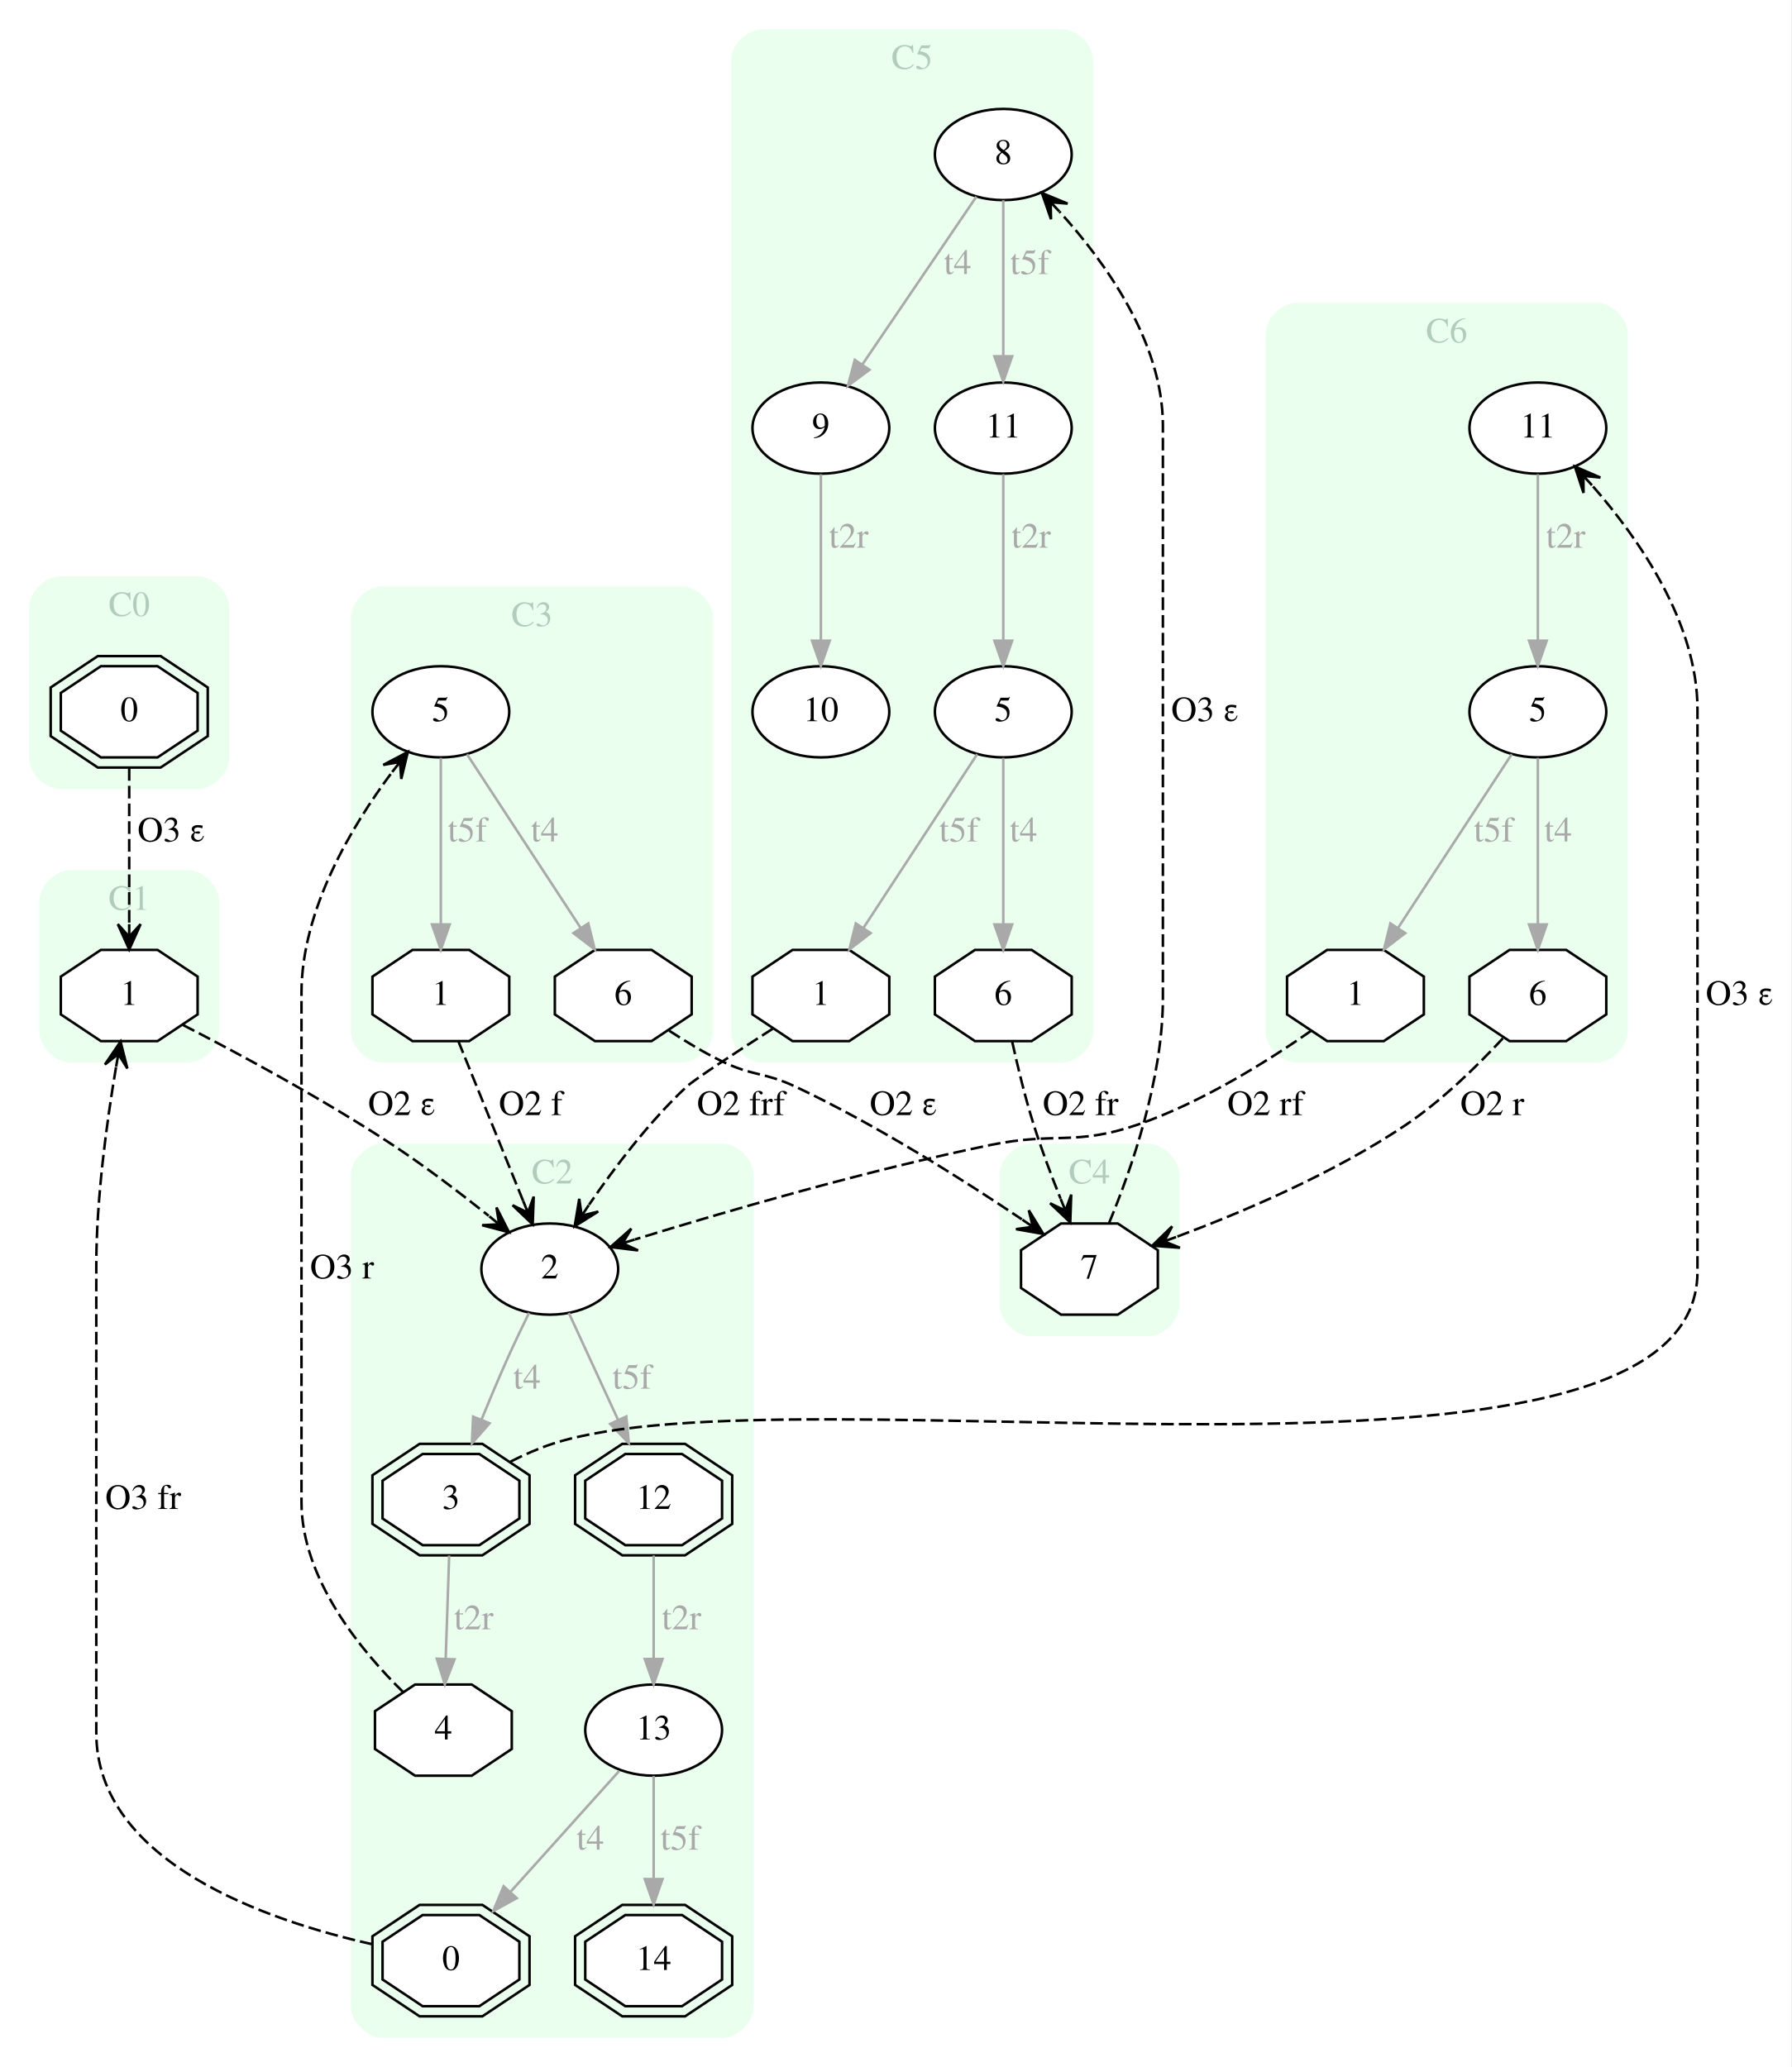
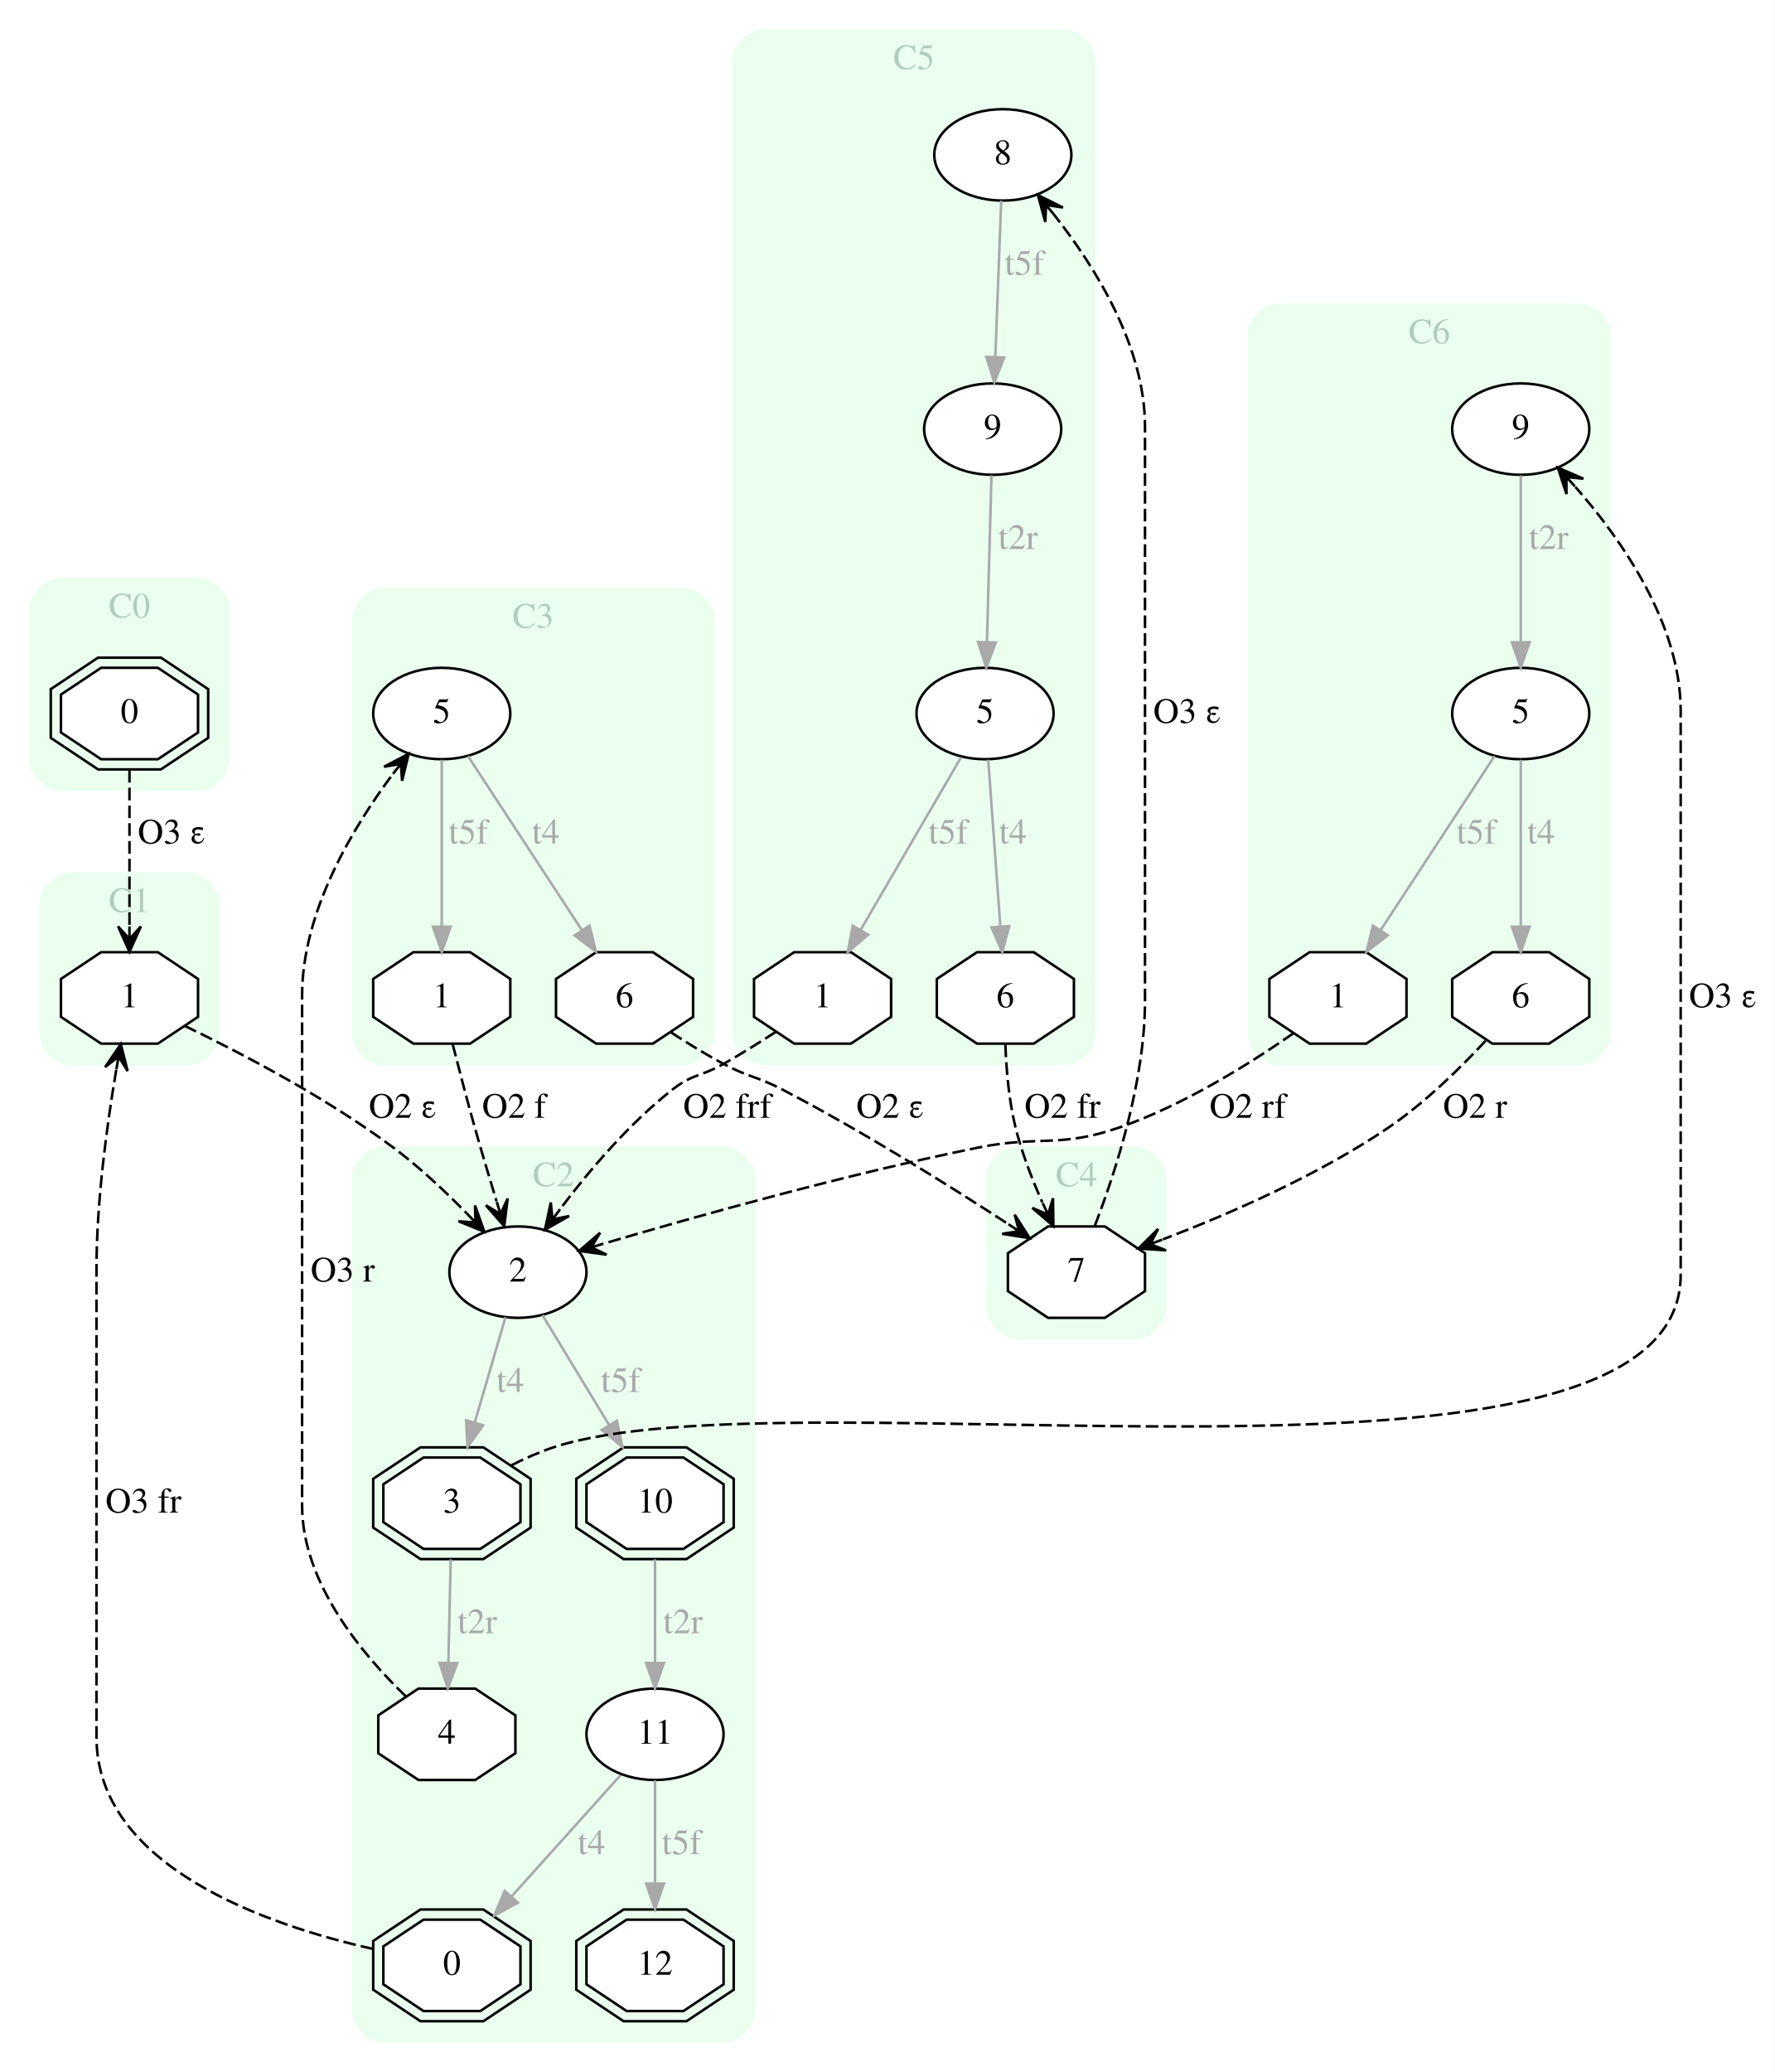
- <svg xmlns="http://www.w3.org/2000/svg" width="707pt" height="816pt" viewBox="0.00 0.00 707.00 816.00">
+ <svg xmlns="http://www.w3.org/2000/svg" width="699pt" height="816pt" viewBox="0.00 0.00 699.00 816.00">
  <g id="graph0" class="graph" transform="scale(1 1) rotate(0) translate(4 812)">
-     <polygon fill="white" stroke="transparent" points="-4,4 -4,-812 703,-812 703,4 -4,4" />
+     <polygon fill="white" stroke="transparent" points="-4,4 -4,-812 695,-812 695,4 -4,4" />
    <g id="clust1" class="cluster">
      <path fill="#eaffee" stroke="#eaffee" d="M20,-501C20,-501 74,-501 74,-501 80,-501 86,-507 86,-513 86,-513 86,-572 86,-572 86,-578 80,-584 74,-584 74,-584 20,-584 20,-584 14,-584 8,-578 8,-572 8,-572 8,-513 8,-513 8,-507 14,-501 20,-501" />
      <text text-anchor="middle" x="47" y="-568.8" font-family="Times,serif" font-size="14.00" fill="#b2ccbb">C0</text>
    </g>
    <g id="clust2" class="cluster">
      <path fill="#eaffee" stroke="#eaffee" d="M24,-393C24,-393 70,-393 70,-393 76,-393 82,-399 82,-405 82,-405 82,-456 82,-456 82,-462 76,-468 70,-468 70,-468 24,-468 24,-468 18,-468 12,-462 12,-456 12,-456 12,-405 12,-405 12,-399 18,-393 24,-393" />
      <text text-anchor="middle" x="47" y="-452.8" font-family="Times,serif" font-size="14.00" fill="#b2ccbb">C1</text>
    </g>
    <g id="clust3" class="cluster">
      <path fill="#eaffee" stroke="#eaffee" d="M147,-8C147,-8 281,-8 281,-8 287,-8 293,-14 293,-20 293,-20 293,-348 293,-348 293,-354 287,-360 281,-360 281,-360 147,-360 147,-360 141,-360 135,-354 135,-348 135,-348 135,-20 135,-20 135,-14 141,-8 147,-8" />
      <text text-anchor="middle" x="214" y="-344.8" font-family="Times,serif" font-size="14.00" fill="#b2ccbb">C2</text>
    </g>
    <g id="clust4" class="cluster">
      <path fill="#eaffee" stroke="#eaffee" d="M147,-393C147,-393 265,-393 265,-393 271,-393 277,-399 277,-405 277,-405 277,-568 277,-568 277,-574 271,-580 265,-580 265,-580 147,-580 147,-580 141,-580 135,-574 135,-568 135,-568 135,-405 135,-405 135,-399 141,-393 147,-393" />
      <text text-anchor="middle" x="206" y="-564.8" font-family="Times,serif" font-size="14.00" fill="#b2ccbb">C3</text>
    </g>
    <g id="clust5" class="cluster">
-       <path fill="#eaffee" stroke="#eaffee" d="M403,-285C403,-285 449,-285 449,-285 455,-285 461,-291 461,-297 461,-297 461,-348 461,-348 461,-354 455,-360 449,-360 449,-360 403,-360 403,-360 397,-360 391,-354 391,-348 391,-348 391,-297 391,-297 391,-291 397,-285 403,-285" />
-       <text text-anchor="middle" x="426" y="-344.8" font-family="Times,serif" font-size="14.00" fill="#b2ccbb">C4</text>
+       <path fill="#eaffee" stroke="#eaffee" d="M397,-285C397,-285 443,-285 443,-285 449,-285 455,-291 455,-297 455,-297 455,-348 455,-348 455,-354 449,-360 443,-360 443,-360 397,-360 397,-360 391,-360 385,-354 385,-348 385,-348 385,-297 385,-297 385,-291 391,-285 397,-285" />
+       <text text-anchor="middle" x="420" y="-344.8" font-family="Times,serif" font-size="14.00" fill="#b2ccbb">C4</text>
    </g>
    <g id="clust6" class="cluster">
      <path fill="#eaffee" stroke="#eaffee" d="M297,-393C297,-393 415,-393 415,-393 421,-393 427,-399 427,-405 427,-405 427,-788 427,-788 427,-794 421,-800 415,-800 415,-800 297,-800 297,-800 291,-800 285,-794 285,-788 285,-788 285,-405 285,-405 285,-399 291,-393 297,-393" />
      <text text-anchor="middle" x="356" y="-784.8" font-family="Times,serif" font-size="14.00" fill="#b2ccbb">C5</text>
    </g>
    <g id="clust7" class="cluster">
-       <path fill="#eaffee" stroke="#eaffee" d="M508,-393C508,-393 626,-393 626,-393 632,-393 638,-399 638,-405 638,-405 638,-680 638,-680 638,-686 632,-692 626,-692 626,-692 508,-692 508,-692 502,-692 496,-686 496,-680 496,-680 496,-405 496,-405 496,-399 502,-393 508,-393" />
-       <text text-anchor="middle" x="567" y="-676.8" font-family="Times,serif" font-size="14.00" fill="#b2ccbb">C6</text>
+       <path fill="#eaffee" stroke="#eaffee" d="M500,-393C500,-393 618,-393 618,-393 624,-393 630,-399 630,-405 630,-405 630,-680 630,-680 630,-686 624,-692 618,-692 618,-692 500,-692 500,-692 494,-692 488,-686 488,-680 488,-680 488,-405 488,-405 488,-399 494,-393 500,-393" />
+       <text text-anchor="middle" x="559" y="-676.8" font-family="Times,serif" font-size="14.00" fill="#b2ccbb">C6</text>
    </g>
    <g id="node1" class="node">
      <polygon fill="white" stroke="black" points="74,-523.54 74,-538.46 58.18,-549 35.82,-549 20,-538.46 20,-523.54 35.82,-513 58.18,-513 74,-523.54" />
      <polygon fill="none" stroke="black" points="78,-521.4 78,-540.6 59.39,-553 34.61,-553 16,-540.6 16,-521.4 34.61,-509 59.39,-509 78,-521.4" />
      <text text-anchor="middle" x="47" y="-527.3" font-family="Times,serif" font-size="14.00">0</text>
    </g>
    <g id="node2" class="node">
      <polygon fill="white" stroke="black" points="74,-411.54 74,-426.46 58.18,-437 35.82,-437 20,-426.46 20,-411.54 35.82,-401 58.18,-401 74,-411.54" />
      <text text-anchor="middle" x="47" y="-415.3" font-family="Times,serif" font-size="14.00">1</text>
    </g>
-     <g id="edge18" class="edge">
+     <g id="edge16" class="edge">
      <path fill="none" stroke="black" stroke-dasharray="5,2" d="M47,-508.79C47,-491.28 47,-466.3 47,-447.3" />
      <polygon fill="black" stroke="black" points="47,-437.17 51.5,-447.17 47,-442.17 47,-447.17 47,-447.17 47,-447.17 47,-442.17 42.5,-447.17 47,-437.17 47,-437.17" />
      <text text-anchor="middle" x="63.5" y="-479.8" font-family="Times,serif" font-size="14.00">O3 ε</text>
    </g>
    <g id="node3" class="node">
-       <ellipse fill="white" stroke="black" cx="213" cy="-311" rx="27" ry="18" />
-       <text text-anchor="middle" x="213" y="-307.3" font-family="Times,serif" font-size="14.00">2</text>
-     </g>
-     <g id="edge19" class="edge">
-       <path fill="none" stroke="black" stroke-dasharray="5,2" d="M68.26,-407.34C89.68,-396.33 123.4,-378.23 151,-360 163.94,-351.45 177.65,-341 188.87,-332.04" />
-       <polygon fill="black" stroke="black" points="196.92,-325.53 191.97,-335.32 193.03,-328.67 189.14,-331.82 189.14,-331.82 189.14,-331.82 193.03,-328.67 186.31,-328.32 196.92,-325.53 196.92,-325.53" />
+       <ellipse fill="white" stroke="black" cx="200" cy="-311" rx="27" ry="18" />
+       <text text-anchor="middle" x="200" y="-307.3" font-family="Times,serif" font-size="14.00">2</text>
+     </g>
+     <g id="edge17" class="edge">
+       <path fill="none" stroke="black" stroke-dasharray="5,2" d="M68.73,-408C90.5,-397.51 124.51,-379.8 151,-360 161.18,-352.39 171.39,-342.78 179.83,-334.16" />
+       <polygon fill="black" stroke="black" points="186.76,-326.92 183.1,-337.26 183.3,-330.54 179.85,-334.15 179.85,-334.15 179.85,-334.15 183.3,-330.54 176.59,-331.04 186.76,-326.92 186.76,-326.92" />
      <text text-anchor="middle" x="154.5" y="-371.8" font-family="Times,serif" font-size="14.00">O2 ε</text>
    </g>
    <g id="node5" class="node">
      <polygon fill="white" stroke="black" points="201,-212.54 201,-227.46 185.18,-238 162.82,-238 147,-227.46 147,-212.54 162.82,-202 185.18,-202 201,-212.54" />
      <polygon fill="none" stroke="black" points="205,-210.4 205,-229.6 186.39,-242 161.61,-242 143,-229.6 143,-210.4 161.61,-198 186.39,-198 205,-210.4" />
      <text text-anchor="middle" x="174" y="-216.3" font-family="Times,serif" font-size="14.00">3</text>
    </g>
    <g id="edge1" class="edge">
-       <path fill="none" stroke="darkgray" d="M204.82,-293.72C201.95,-287.86 198.75,-281.17 196,-275 192.64,-267.46 189.18,-259.24 186.04,-251.54" />
-       <polygon fill="darkgray" stroke="darkgray" points="189.24,-250.13 182.25,-242.16 182.75,-252.75 189.24,-250.13" />
-       <text text-anchor="middle" x="204" y="-263.8" font-family="Times,serif" font-size="14.00" fill="darkgray">t4</text>
+       <path fill="none" stroke="darkgray" d="M195.11,-293.26C191.7,-281.59 187.05,-265.68 182.99,-251.76" />
+       <polygon fill="darkgray" stroke="darkgray" points="186.32,-250.68 180.15,-242.06 179.6,-252.64 186.32,-250.68" />
+       <text text-anchor="middle" x="197" y="-263.8" font-family="Times,serif" font-size="14.00" fill="darkgray">t4</text>
    </g>
    <g id="node7" class="node">
      <polygon fill="white" stroke="black" points="281,-212.54 281,-227.46 265.18,-238 242.82,-238 227,-227.46 227,-212.54 242.82,-202 265.18,-202 281,-212.54" />
      <polygon fill="none" stroke="black" points="285,-210.4 285,-229.6 266.39,-242 241.61,-242 223,-229.6 223,-210.4 241.61,-198 266.39,-198 285,-210.4" />
-       <text text-anchor="middle" x="254" y="-216.3" font-family="Times,serif" font-size="14.00">12</text>
+       <text text-anchor="middle" x="254" y="-216.3" font-family="Times,serif" font-size="14.00">10</text>
    </g>
    <g id="edge2" class="edge">
-       <path fill="none" stroke="darkgray" d="M220.52,-293.68C225.93,-281.93 233.39,-265.74 239.89,-251.62" />
-       <polygon fill="darkgray" stroke="darkgray" points="243.2,-252.81 244.21,-242.26 236.84,-249.88 243.2,-252.81" />
-       <text text-anchor="middle" x="245.5" y="-263.8" font-family="Times,serif" font-size="14.00" fill="darkgray">t5f</text>
+       <path fill="none" stroke="darkgray" d="M209.65,-294.09C216.94,-282.08 227.15,-265.26 235.93,-250.78" />
+       <polygon fill="darkgray" stroke="darkgray" points="238.99,-252.49 241.18,-242.13 233,-248.86 238.99,-252.49" />
+       <text text-anchor="middle" x="240.5" y="-263.8" font-family="Times,serif" font-size="14.00" fill="darkgray">t5f</text>
    </g>
    <g id="node4" class="node">
      <polygon fill="white" stroke="black" points="201,-30.54 201,-45.46 185.18,-56 162.82,-56 147,-45.46 147,-30.54 162.82,-20 185.18,-20 201,-30.54" />
      <polygon fill="none" stroke="black" points="205,-28.4 205,-47.6 186.39,-60 161.61,-60 143,-47.6 143,-28.4 161.61,-16 186.39,-16 205,-28.4" />
      <text text-anchor="middle" x="174" y="-34.3" font-family="Times,serif" font-size="14.00">0</text>
    </g>
-     <g id="edge20" class="edge">
+     <g id="edge18" class="edge">
      <path fill="none" stroke="black" stroke-dasharray="5,2" d="M142.93,-44.47C101.68,-53.73 34,-76.73 34,-128 34,-312 34,-312 34,-312 34,-338.96 38.2,-369.5 41.82,-390.85" />
      <polygon fill="black" stroke="black" points="43.58,-400.82 37.41,-391.76 42.71,-395.9 41.84,-390.97 41.84,-390.97 41.84,-390.97 42.71,-395.9 46.27,-390.19 43.58,-400.82 43.58,-400.82" />
      <text text-anchor="middle" x="52.5" y="-216.3" font-family="Times,serif" font-size="14.00">O3 fr</text>
    </g>
    <g id="node6" class="node">
-       <polygon fill="white" stroke="black" points="198,-121.54 198,-136.46 182.18,-147 159.82,-147 144,-136.46 144,-121.54 159.82,-111 182.18,-111 198,-121.54" />
-       <text text-anchor="middle" x="171" y="-125.3" font-family="Times,serif" font-size="14.00">4</text>
+       <polygon fill="white" stroke="black" points="199,-121.54 199,-136.46 183.18,-147 160.82,-147 145,-136.46 145,-121.54 160.82,-111 183.18,-111 199,-121.54" />
+       <text text-anchor="middle" x="172" y="-125.3" font-family="Times,serif" font-size="14.00">4</text>
    </g>
    <g id="edge3" class="edge">
-       <path fill="none" stroke="darkgray" d="M173.29,-197.91C172.88,-185.78 172.36,-170.41 171.92,-157.36" />
-       <polygon fill="darkgray" stroke="darkgray" points="175.41,-156.94 171.58,-147.07 168.41,-157.18 175.41,-156.94" />
-       <text text-anchor="middle" x="183" y="-168.8" font-family="Times,serif" font-size="14.00" fill="darkgray">t2r</text>
-     </g>
-     <g id="node21" class="node">
-       <ellipse fill="white" stroke="black" cx="603" cy="-643" rx="27" ry="18" />
-       <text text-anchor="middle" x="603" y="-639.3" font-family="Times,serif" font-size="14.00">11</text>
-     </g>
-     <g id="edge21" class="edge">
-       <path fill="none" stroke="black" stroke-dasharray="5,2" d="M197.54,-235.01C202.81,-237.68 208.48,-240.19 214,-242 310.53,-273.6 666,-208.43 666,-310 666,-532 666,-532 666,-532 666,-566.19 642.79,-599.4 624.55,-620.22" />
-       <polygon fill="black" stroke="black" points="617.61,-627.83 621.02,-617.41 620.98,-624.14 624.35,-620.44 624.35,-620.44 624.35,-620.44 620.98,-624.14 627.67,-623.48 617.61,-627.83 617.61,-627.83" />
-       <text text-anchor="middle" x="682.5" y="-415.3" font-family="Times,serif" font-size="14.00">O3 ε</text>
+       <path fill="none" stroke="darkgray" d="M173.53,-197.91C173.25,-185.78 172.91,-170.41 172.61,-157.36" />
+       <polygon fill="darkgray" stroke="darkgray" points="176.11,-156.99 172.38,-147.07 169.11,-157.14 176.11,-156.99" />
+       <text text-anchor="middle" x="184" y="-168.8" font-family="Times,serif" font-size="14.00" fill="darkgray">t2r</text>
+     </g>
+     <g id="node19" class="node">
+       <ellipse fill="white" stroke="black" cx="595" cy="-643" rx="27" ry="18" />
+       <text text-anchor="middle" x="595" y="-639.3" font-family="Times,serif" font-size="14.00">9</text>
+     </g>
+     <g id="edge19" class="edge">
+       <path fill="none" stroke="black" stroke-dasharray="5,2" d="M197.55,-235C202.82,-237.67 208.49,-240.19 214,-242 308.82,-273.18 658,-210.18 658,-310 658,-532 658,-532 658,-532 658,-566.19 634.79,-599.4 616.55,-620.22" />
+       <polygon fill="black" stroke="black" points="609.61,-627.83 613.02,-617.41 612.98,-624.14 616.35,-620.44 616.35,-620.44 616.35,-620.44 612.98,-624.14 619.67,-623.48 609.61,-627.83 609.61,-627.83" />
+       <text text-anchor="middle" x="674.5" y="-415.3" font-family="Times,serif" font-size="14.00">O3 ε</text>
    </g>
    <g id="node10" class="node">
      <ellipse fill="white" stroke="black" cx="170" cy="-531" rx="27" ry="18" />
      <text text-anchor="middle" x="170" y="-527.3" font-family="Times,serif" font-size="14.00">5</text>
    </g>
-     <g id="edge22" class="edge">
-       <path fill="none" stroke="black" stroke-dasharray="5,2" d="M155.1,-144.03C138.55,-160.27 115,-188.7 115,-219 115,-420 115,-420 115,-420 115,-452.84 134.85,-485.93 150.7,-507.11" />
+     <g id="edge20" class="edge">
+       <path fill="none" stroke="black" stroke-dasharray="5,2" d="M155.82,-143.97C138.97,-160.16 115,-188.54 115,-219 115,-420 115,-420 115,-420 115,-452.84 134.85,-485.93 150.7,-507.11" />
      <polygon fill="black" stroke="black" points="156.97,-515.15 147.27,-510.03 153.89,-511.21 150.82,-507.26 150.82,-507.26 150.82,-507.26 153.89,-511.21 154.38,-504.5 156.97,-515.15 156.97,-515.15" />
      <text text-anchor="middle" x="131" y="-307.3" font-family="Times,serif" font-size="14.00">O3 r</text>
    </g>
    <g id="node8" class="node">
      <ellipse fill="white" stroke="black" cx="254" cy="-129" rx="27" ry="18" />
-       <text text-anchor="middle" x="254" y="-125.3" font-family="Times,serif" font-size="14.00">13</text>
+       <text text-anchor="middle" x="254" y="-125.3" font-family="Times,serif" font-size="14.00">11</text>
    </g>
    <g id="edge4" class="edge">
      <path fill="none" stroke="darkgray" d="M254,-197.91C254,-185.78 254,-170.41 254,-157.36" />
      <polygon fill="darkgray" stroke="darkgray" points="257.5,-157.07 254,-147.07 250.5,-157.07 257.5,-157.07" />
      <text text-anchor="middle" x="265" y="-168.8" font-family="Times,serif" font-size="14.00" fill="darkgray">t2r</text>
    </g>
    <g id="edge5" class="edge">
      <path fill="none" stroke="darkgray" d="M240.43,-112.9C228.74,-99.89 211.59,-80.82 197.65,-65.31" />
      <polygon fill="darkgray" stroke="darkgray" points="199.98,-62.67 190.69,-57.57 194.78,-67.35 199.98,-62.67" />
      <text text-anchor="middle" x="229" y="-81.8" font-family="Times,serif" font-size="14.00" fill="darkgray">t4</text>
    </g>
    <g id="node9" class="node">
      <polygon fill="white" stroke="black" points="281,-30.54 281,-45.46 265.18,-56 242.82,-56 227,-45.46 227,-30.54 242.82,-20 265.18,-20 281,-30.54" />
      <polygon fill="none" stroke="black" points="285,-28.4 285,-47.6 266.39,-60 241.61,-60 223,-47.6 223,-28.4 241.61,-16 266.39,-16 285,-28.4" />
-       <text text-anchor="middle" x="254" y="-34.3" font-family="Times,serif" font-size="14.00">14</text>
+       <text text-anchor="middle" x="254" y="-34.3" font-family="Times,serif" font-size="14.00">12</text>
    </g>
    <g id="edge6" class="edge">
      <path fill="none" stroke="darkgray" d="M254,-110.84C254,-99.44 254,-84.13 254,-70.58" />
      <polygon fill="darkgray" stroke="darkgray" points="257.5,-70.19 254,-60.19 250.5,-70.19 257.5,-70.19" />
      <text text-anchor="middle" x="264.5" y="-81.8" font-family="Times,serif" font-size="14.00" fill="darkgray">t5f</text>
    </g>
    <g id="node11" class="node">
      <polygon fill="white" stroke="black" points="197,-411.54 197,-426.46 181.18,-437 158.82,-437 143,-426.46 143,-411.54 158.82,-401 181.18,-401 197,-411.54" />
      <text text-anchor="middle" x="170" y="-415.3" font-family="Times,serif" font-size="14.00">1</text>
    </g>
    <g id="edge8" class="edge">
      <path fill="none" stroke="darkgray" d="M170,-512.81C170,-495.21 170,-467.61 170,-447.07" />
      <polygon fill="darkgray" stroke="darkgray" points="173.5,-447.07 170,-437.07 166.5,-447.07 173.5,-447.07" />
      <text text-anchor="middle" x="180.5" y="-479.8" font-family="Times,serif" font-size="14.00" fill="darkgray">t5f</text>
    </g>
    <g id="node12" class="node">
      <polygon fill="white" stroke="black" points="269,-411.54 269,-426.46 253.18,-437 230.82,-437 215,-426.46 215,-411.54 230.82,-401 253.18,-401 269,-411.54" />
      <text text-anchor="middle" x="242" y="-415.3" font-family="Times,serif" font-size="14.00">6</text>
    </g>
    <g id="edge7" class="edge">
      <path fill="none" stroke="darkgray" d="M180.32,-514.24C192.02,-496.36 211.28,-466.93 225.17,-445.71" />
      <polygon fill="darkgray" stroke="darkgray" points="228.21,-447.46 230.75,-437.18 222.35,-443.63 228.21,-447.46" />
      <text text-anchor="middle" x="211" y="-479.8" font-family="Times,serif" font-size="14.00" fill="darkgray">t4</text>
    </g>
+     <g id="edge21" class="edge">
+       <path fill="none" stroke="black" stroke-dasharray="5,2" d="M174.28,-400.83C176.74,-391.16 179.94,-378.88 183,-368 185.68,-358.48 188.78,-348.1 191.6,-338.89" />
+       <polygon fill="black" stroke="black" points="194.61,-329.1 195.97,-339.99 193.14,-333.88 191.67,-338.66 191.67,-338.66 191.67,-338.66 193.14,-333.88 187.37,-337.34 194.61,-329.1 194.61,-329.1" />
+       <text text-anchor="middle" x="198.5" y="-371.8" font-family="Times,serif" font-size="14.00">O2 f</text>
+     </g>
+     <g id="node13" class="node">
+       <polygon fill="white" stroke="black" points="447,-303.54 447,-318.46 431.18,-329 408.82,-329 393,-318.46 393,-303.54 408.82,-293 431.18,-293 447,-303.54" />
+       <text text-anchor="middle" x="420" y="-307.3" font-family="Times,serif" font-size="14.00">7</text>
+     </g>
+     <g id="edge22" class="edge">
+       <path fill="none" stroke="black" stroke-dasharray="5,2" d="M260.28,-405.43C266.7,-401.24 274.05,-396.71 281,-393 290.83,-387.75 294.11,-388.14 304,-383 335.44,-366.65 369.88,-345.07 393,-330.01" />
+       <polygon fill="black" stroke="black" points="401.58,-324.38 395.68,-333.63 397.4,-327.12 393.22,-329.87 393.22,-329.87 393.22,-329.87 397.4,-327.12 390.75,-326.1 401.58,-324.38 401.58,-324.38" />
+       <text text-anchor="middle" x="346.5" y="-371.8" font-family="Times,serif" font-size="14.00">O2 ε</text>
+     </g>
+     <g id="node14" class="node">
+       <ellipse fill="white" stroke="black" cx="391" cy="-751" rx="27" ry="18" />
+       <text text-anchor="middle" x="391" y="-747.3" font-family="Times,serif" font-size="14.00">8</text>
+     </g>
    <g id="edge23" class="edge">
-       <path fill="none" stroke="black" stroke-dasharray="5,2" d="M176.91,-400.97C183.81,-383.95 194.52,-357.55 202.48,-337.93" />
-       <polygon fill="black" stroke="black" points="206.25,-328.64 206.66,-339.6 204.37,-333.27 202.49,-337.91 202.49,-337.91 202.49,-337.91 204.37,-333.27 198.32,-336.21 206.25,-328.64 206.25,-328.64" />
-       <text text-anchor="middle" x="205.5" y="-371.8" font-family="Times,serif" font-size="14.00">O2 f</text>
-     </g>
-     <g id="node13" class="node">
-       <polygon fill="white" stroke="black" points="453,-303.54 453,-318.46 437.18,-329 414.82,-329 399,-318.46 399,-303.54 414.82,-293 437.18,-293 453,-303.54" />
-       <text text-anchor="middle" x="426" y="-307.3" font-family="Times,serif" font-size="14.00">7</text>
-     </g>
-     <g id="edge24" class="edge">
-       <path fill="none" stroke="black" stroke-dasharray="5,2" d="M260.12,-405.11C266.53,-400.9 273.91,-396.44 281,-393 293.27,-387.06 297.67,-388.82 310,-383 342.05,-367.89 376.39,-346.09 399.32,-330.64" />
-       <polygon fill="black" stroke="black" points="407.81,-324.86 402.08,-334.21 403.68,-327.67 399.55,-330.49 399.55,-330.49 399.55,-330.49 403.68,-327.67 397.02,-326.77 407.81,-324.86 407.81,-324.86" />
-       <text text-anchor="middle" x="352.5" y="-371.8" font-family="Times,serif" font-size="14.00">O2 ε</text>
-     </g>
-     <g id="node14" class="node">
-       <ellipse fill="white" stroke="black" cx="392" cy="-751" rx="27" ry="18" />
-       <text text-anchor="middle" x="392" y="-747.3" font-family="Times,serif" font-size="14.00">8</text>
-     </g>
-     <g id="edge25" class="edge">
-       <path fill="none" stroke="black" stroke-dasharray="5,2" d="M433.77,-329.23C442.36,-349.89 455,-385.76 455,-418 455,-644 455,-644 455,-644 455,-676.88 432.32,-708.47 414.17,-728.48" />
-       <polygon fill="black" stroke="black" points="407.25,-735.81 410.84,-725.45 410.68,-732.17 414.12,-728.53 414.12,-728.53 414.12,-728.53 410.68,-732.17 417.39,-731.62 407.25,-735.81 407.25,-735.81" />
-       <text text-anchor="middle" x="471.5" y="-527.3" font-family="Times,serif" font-size="14.00">O3 ε</text>
+       <path fill="none" stroke="black" stroke-dasharray="5,2" d="M427.24,-329.29C435.23,-349.99 447,-385.91 447,-418 447,-644 447,-644 447,-644 447,-675.65 427.24,-707.09 411.2,-727.42" />
+       <polygon fill="black" stroke="black" points="404.84,-735.15 407.72,-724.57 408.02,-731.29 411.19,-727.43 411.19,-727.43 411.19,-727.43 408.02,-731.29 414.67,-730.28 404.84,-735.15 404.84,-735.15" />
+       <text text-anchor="middle" x="463.5" y="-527.3" font-family="Times,serif" font-size="14.00">O3 ε</text>
    </g>
    <g id="node18" class="node">
-       <ellipse fill="white" stroke="black" cx="320" cy="-643" rx="27" ry="18" />
-       <text text-anchor="middle" x="320" y="-639.3" font-family="Times,serif" font-size="14.00">9</text>
+       <ellipse fill="white" stroke="black" cx="387" cy="-643" rx="27" ry="18" />
+       <text text-anchor="middle" x="387" y="-639.3" font-family="Times,serif" font-size="14.00">9</text>
    </g>
    <g id="edge9" class="edge">
-       <path fill="none" stroke="darkgray" d="M381.38,-734.36C369.52,-716.9 350.19,-688.44 336.39,-668.13" />
-       <polygon fill="darkgray" stroke="darkgray" points="339.18,-666.01 330.67,-659.7 333.39,-669.94 339.18,-666.01" />
-       <text text-anchor="middle" x="374" y="-703.8" font-family="Times,serif" font-size="14.00" fill="darkgray">t4</text>
-     </g>
-     <g id="node20" class="node">
-       <ellipse fill="white" stroke="black" cx="392" cy="-643" rx="27" ry="18" />
-       <text text-anchor="middle" x="392" y="-639.3" font-family="Times,serif" font-size="14.00">11</text>
-     </g>
-     <g id="edge10" class="edge">
-       <path fill="none" stroke="darkgray" d="M392,-732.97C392,-716.38 392,-690.88 392,-671.43" />
-       <polygon fill="darkgray" stroke="darkgray" points="395.5,-671.34 392,-661.34 388.5,-671.34 395.5,-671.34" />
-       <text text-anchor="middle" x="402.5" y="-703.8" font-family="Times,serif" font-size="14.00" fill="darkgray">t5f</text>
+       <path fill="none" stroke="darkgray" d="M390.36,-732.97C389.73,-716.38 388.77,-690.88 388.04,-671.43" />
+       <polygon fill="darkgray" stroke="darkgray" points="391.53,-671.2 387.65,-661.34 384.53,-671.47 391.53,-671.2" />
+       <text text-anchor="middle" x="399.5" y="-703.8" font-family="Times,serif" font-size="14.00" fill="darkgray">t5f</text>
    </g>
    <g id="node15" class="node">
-       <ellipse fill="white" stroke="black" cx="392" cy="-531" rx="27" ry="18" />
-       <text text-anchor="middle" x="392" y="-527.3" font-family="Times,serif" font-size="14.00">5</text>
+       <ellipse fill="white" stroke="black" cx="384" cy="-531" rx="27" ry="18" />
+       <text text-anchor="middle" x="384" y="-527.3" font-family="Times,serif" font-size="14.00">5</text>
    </g>
    <g id="node16" class="node">
      <polygon fill="white" stroke="black" points="419,-411.54 419,-426.46 403.18,-437 380.82,-437 365,-426.46 365,-411.54 380.82,-401 403.18,-401 419,-411.54" />
      <text text-anchor="middle" x="392" y="-415.3" font-family="Times,serif" font-size="14.00">6</text>
    </g>
-     <g id="edge11" class="edge">
-       <path fill="none" stroke="darkgray" d="M392,-512.81C392,-495.21 392,-467.61 392,-447.07" />
-       <polygon fill="darkgray" stroke="darkgray" points="395.5,-447.07 392,-437.07 388.5,-447.07 395.5,-447.07" />
-       <text text-anchor="middle" x="400" y="-479.8" font-family="Times,serif" font-size="14.00" fill="darkgray">t4</text>
+     <g id="edge10" class="edge">
+       <path fill="none" stroke="darkgray" d="M385.25,-512.81C386.53,-495.21 388.54,-467.61 390.03,-447.07" />
+       <polygon fill="darkgray" stroke="darkgray" points="393.52,-447.29 390.76,-437.07 386.54,-446.79 393.52,-447.29" />
+       <text text-anchor="middle" x="395" y="-479.8" font-family="Times,serif" font-size="14.00" fill="darkgray">t4</text>
    </g>
    <g id="node17" class="node">
      <polygon fill="white" stroke="black" points="347,-411.54 347,-426.46 331.18,-437 308.82,-437 293,-426.46 293,-411.54 308.82,-401 331.18,-401 347,-411.54" />
      <text text-anchor="middle" x="320" y="-415.3" font-family="Times,serif" font-size="14.00">1</text>
    </g>
+     <g id="edge11" class="edge">
+       <path fill="none" stroke="darkgray" d="M374.56,-513.77C364.14,-495.86 347.23,-466.8 334.99,-445.77" />
+       <polygon fill="darkgray" stroke="darkgray" points="337.96,-443.9 329.9,-437.02 331.91,-447.43 337.96,-443.9" />
+       <text text-anchor="middle" x="369.5" y="-479.8" font-family="Times,serif" font-size="14.00" fill="darkgray">t5f</text>
+     </g>
+     <g id="edge25" class="edge">
+       <path fill="none" stroke="black" stroke-dasharray="5,2" d="M392.01,-400.65C392.36,-390.93 393.37,-378.65 396,-368 398.46,-358.05 402.5,-347.6 406.57,-338.46" />
+       <polygon fill="black" stroke="black" points="410.92,-329.15 410.76,-340.11 408.8,-333.68 406.69,-338.21 406.69,-338.21 406.69,-338.21 408.8,-333.68 402.61,-336.3 410.92,-329.15 410.92,-329.15" />
+       <text text-anchor="middle" x="414.5" y="-371.8" font-family="Times,serif" font-size="14.00">O2 fr</text>
+     </g>
+     <g id="edge24" class="edge">
+       <path fill="none" stroke="black" stroke-dasharray="5,2" d="M301.6,-405.64C295.17,-401.47 287.85,-396.89 281,-393 272.36,-388.09 268.84,-389.11 261,-383 243.86,-369.63 227.98,-350.85 216.72,-335.97" />
+       <polygon fill="black" stroke="black" points="210.65,-327.72 220.2,-333.11 213.61,-331.75 216.58,-335.77 216.58,-335.77 216.58,-335.77 213.61,-331.75 212.95,-338.44 210.65,-327.72 210.65,-327.72" />
+       <text text-anchor="middle" x="282.5" y="-371.8" font-family="Times,serif" font-size="14.00">O2 frf</text>
+     </g>
    <g id="edge12" class="edge">
-       <path fill="none" stroke="darkgray" d="M381.68,-514.24C369.98,-496.36 350.72,-466.93 336.83,-445.71" />
-       <polygon fill="darkgray" stroke="darkgray" points="339.65,-443.63 331.25,-437.18 333.79,-447.46 339.65,-443.63" />
-       <text text-anchor="middle" x="374.5" y="-479.8" font-family="Times,serif" font-size="14.00" fill="darkgray">t5f</text>
+       <path fill="none" stroke="darkgray" d="M386.53,-624.81C386.05,-607.21 385.3,-579.61 384.74,-559.07" />
+       <polygon fill="darkgray" stroke="darkgray" points="388.24,-558.97 384.47,-549.07 381.24,-559.16 388.24,-558.97" />
+       <text text-anchor="middle" x="397" y="-595.8" font-family="Times,serif" font-size="14.00" fill="darkgray">t2r</text>
+     </g>
+     <g id="node20" class="node">
+       <ellipse fill="white" stroke="black" cx="595" cy="-531" rx="27" ry="18" />
+       <text text-anchor="middle" x="595" y="-527.3" font-family="Times,serif" font-size="14.00">5</text>
+     </g>
+     <g id="edge13" class="edge">
+       <path fill="none" stroke="darkgray" d="M595,-624.81C595,-607.21 595,-579.61 595,-559.07" />
+       <polygon fill="darkgray" stroke="darkgray" points="598.5,-559.07 595,-549.07 591.5,-559.07 598.5,-559.07" />
+       <text text-anchor="middle" x="606" y="-595.8" font-family="Times,serif" font-size="14.00" fill="darkgray">t2r</text>
+     </g>
+     <g id="node21" class="node">
+       <polygon fill="white" stroke="black" points="622,-411.54 622,-426.46 606.18,-437 583.82,-437 568,-426.46 568,-411.54 583.82,-401 606.18,-401 622,-411.54" />
+       <text text-anchor="middle" x="595" y="-415.3" font-family="Times,serif" font-size="14.00">6</text>
+     </g>
+     <g id="edge14" class="edge">
+       <path fill="none" stroke="darkgray" d="M595,-512.81C595,-495.21 595,-467.61 595,-447.07" />
+       <polygon fill="darkgray" stroke="darkgray" points="598.5,-447.07 595,-437.07 591.5,-447.07 598.5,-447.07" />
+       <text text-anchor="middle" x="603" y="-479.8" font-family="Times,serif" font-size="14.00" fill="darkgray">t4</text>
+     </g>
+     <g id="node22" class="node">
+       <polygon fill="white" stroke="black" points="550,-411.54 550,-426.46 534.18,-437 511.82,-437 496,-426.46 496,-411.54 511.82,-401 534.18,-401 550,-411.54" />
+       <text text-anchor="middle" x="523" y="-415.3" font-family="Times,serif" font-size="14.00">1</text>
+     </g>
+     <g id="edge15" class="edge">
+       <path fill="none" stroke="darkgray" d="M584.68,-514.24C572.98,-496.36 553.72,-466.93 539.83,-445.71" />
+       <polygon fill="darkgray" stroke="darkgray" points="542.65,-443.63 534.25,-437.18 536.79,-447.46 542.65,-443.63" />
+       <text text-anchor="middle" x="577.5" y="-479.8" font-family="Times,serif" font-size="14.00" fill="darkgray">t5f</text>
    </g>
    <g id="edge27" class="edge">
-       <path fill="none" stroke="black" stroke-dasharray="5,2" d="M395.53,-400.71C397.66,-391.01 400.62,-378.73 404,-368 407.04,-358.34 410.93,-347.97 414.6,-338.81" />
-       <polygon fill="black" stroke="black" points="418.43,-329.43 418.81,-340.39 416.54,-334.06 414.64,-338.69 414.64,-338.69 414.64,-338.69 416.54,-334.06 410.48,-336.98 418.43,-329.43 418.43,-329.43" />
-       <text text-anchor="middle" x="422.5" y="-371.8" font-family="Times,serif" font-size="14.00">O2 fr</text>
+       <path fill="none" stroke="black" stroke-dasharray="5,2" d="M581.15,-402.11C571.29,-391.48 557.3,-377.71 543,-368 515.07,-349.03 479.67,-333.7 454.03,-323.9" />
+       <polygon fill="black" stroke="black" points="444.38,-320.3 455.32,-319.58 449.06,-322.04 453.75,-323.79 453.75,-323.79 453.75,-323.79 449.06,-322.04 452.17,-328.01 444.38,-320.3 444.38,-320.3" />
+       <text text-anchor="middle" x="577" y="-371.8" font-family="Times,serif" font-size="14.00">O2 r</text>
    </g>
    <g id="edge26" class="edge">
-       <path fill="none" stroke="black" stroke-dasharray="5,2" d="M300.97,-405.87C287,-396.9 269.96,-385.77 267,-383 252.2,-369.16 238.43,-350.92 228.49,-336.39" />
-       <polygon fill="black" stroke="black" points="222.83,-327.9 232.12,-333.72 225.6,-332.06 228.37,-336.22 228.37,-336.22 228.37,-336.22 225.6,-332.06 224.63,-338.72 222.83,-327.9 222.83,-327.9" />
-       <text text-anchor="middle" x="288.5" y="-371.8" font-family="Times,serif" font-size="14.00">O2 frf</text>
-     </g>
-     <g id="node19" class="node">
-       <ellipse fill="white" stroke="black" cx="320" cy="-531" rx="27" ry="18" />
-       <text text-anchor="middle" x="320" y="-527.3" font-family="Times,serif" font-size="14.00">10</text>
-     </g>
-     <g id="edge13" class="edge">
-       <path fill="none" stroke="darkgray" d="M320,-624.81C320,-607.21 320,-579.61 320,-559.07" />
-       <polygon fill="darkgray" stroke="darkgray" points="323.5,-559.07 320,-549.07 316.5,-559.07 323.5,-559.07" />
-       <text text-anchor="middle" x="331" y="-595.8" font-family="Times,serif" font-size="14.00" fill="darkgray">t2r</text>
-     </g>
-     <g id="edge14" class="edge">
-       <path fill="none" stroke="darkgray" d="M392,-624.81C392,-607.21 392,-579.61 392,-559.07" />
-       <polygon fill="darkgray" stroke="darkgray" points="395.5,-559.07 392,-549.07 388.5,-559.07 395.5,-559.07" />
-       <text text-anchor="middle" x="403" y="-595.8" font-family="Times,serif" font-size="14.00" fill="darkgray">t2r</text>
-     </g>
-     <g id="node22" class="node">
-       <ellipse fill="white" stroke="black" cx="603" cy="-531" rx="27" ry="18" />
-       <text text-anchor="middle" x="603" y="-527.3" font-family="Times,serif" font-size="14.00">5</text>
-     </g>
-     <g id="edge15" class="edge">
-       <path fill="none" stroke="darkgray" d="M603,-624.81C603,-607.21 603,-579.61 603,-559.07" />
-       <polygon fill="darkgray" stroke="darkgray" points="606.5,-559.07 603,-549.07 599.5,-559.07 606.5,-559.07" />
-       <text text-anchor="middle" x="614" y="-595.8" font-family="Times,serif" font-size="14.00" fill="darkgray">t2r</text>
-     </g>
-     <g id="node23" class="node">
-       <polygon fill="white" stroke="black" points="630,-411.54 630,-426.46 614.18,-437 591.82,-437 576,-426.46 576,-411.54 591.82,-401 614.18,-401 630,-411.54" />
-       <text text-anchor="middle" x="603" y="-415.3" font-family="Times,serif" font-size="14.00">6</text>
-     </g>
-     <g id="edge16" class="edge">
-       <path fill="none" stroke="darkgray" d="M603,-512.81C603,-495.21 603,-467.61 603,-447.07" />
-       <polygon fill="darkgray" stroke="darkgray" points="606.5,-447.07 603,-437.07 599.5,-447.07 606.5,-447.07" />
-       <text text-anchor="middle" x="611" y="-479.8" font-family="Times,serif" font-size="14.00" fill="darkgray">t4</text>
-     </g>
-     <g id="node24" class="node">
-       <polygon fill="white" stroke="black" points="558,-411.54 558,-426.46 542.18,-437 519.82,-437 504,-426.46 504,-411.54 519.82,-401 542.18,-401 558,-411.54" />
-       <text text-anchor="middle" x="531" y="-415.3" font-family="Times,serif" font-size="14.00">1</text>
-     </g>
-     <g id="edge17" class="edge">
-       <path fill="none" stroke="darkgray" d="M592.68,-514.24C580.98,-496.36 561.72,-466.93 547.83,-445.71" />
-       <polygon fill="darkgray" stroke="darkgray" points="550.65,-443.63 542.25,-437.18 544.79,-447.46 550.65,-443.63" />
-       <text text-anchor="middle" x="585.5" y="-479.8" font-family="Times,serif" font-size="14.00" fill="darkgray">t5f</text>
-     </g>
-     <g id="edge29" class="edge">
-       <path fill="none" stroke="black" stroke-dasharray="5,2" d="M589.17,-402.08C579.32,-391.44 565.33,-377.67 551,-368 522.51,-348.78 486.34,-333.41 460.25,-323.67" />
-       <polygon fill="black" stroke="black" points="450.78,-320.22 461.72,-319.42 455.48,-321.93 460.18,-323.65 460.18,-323.65 460.18,-323.65 455.48,-321.93 458.64,-327.87 450.78,-320.22 450.78,-320.22" />
-       <text text-anchor="middle" x="585" y="-371.8" font-family="Times,serif" font-size="14.00">O2 r</text>
-     </g>
-     <g id="edge28" class="edge">
-       <path fill="none" stroke="black" stroke-dasharray="5,2" d="M513.54,-405.09C496.84,-393.42 470.47,-376.78 445,-368 420.4,-359.52 412.49,-365.25 387,-360 337.56,-349.82 281.44,-333.44 246.62,-322.7" />
-       <polygon fill="black" stroke="black" points="236.96,-319.7 247.85,-318.37 241.74,-321.18 246.51,-322.67 246.51,-322.67 246.51,-322.67 241.74,-321.18 245.17,-326.96 236.96,-319.7 236.96,-319.7" />
-       <text text-anchor="middle" x="495.5" y="-371.8" font-family="Times,serif" font-size="14.00">O2 rf</text>
+       <path fill="none" stroke="black" stroke-dasharray="5,2" d="M505.53,-405.12C488.82,-393.47 462.45,-376.84 437,-368 413.25,-359.75 405.64,-365.01 381,-360 329.24,-349.48 270.28,-332.98 234.1,-322.33" />
+       <polygon fill="black" stroke="black" points="224.09,-319.36 234.95,-317.89 228.88,-320.78 233.67,-322.2 233.67,-322.2 233.67,-322.2 228.88,-320.78 232.39,-326.51 224.09,-319.36 224.09,-319.36" />
+       <text text-anchor="middle" x="487.5" y="-371.8" font-family="Times,serif" font-size="14.00">O2 rf</text>
    </g>
  </g>
</svg>
